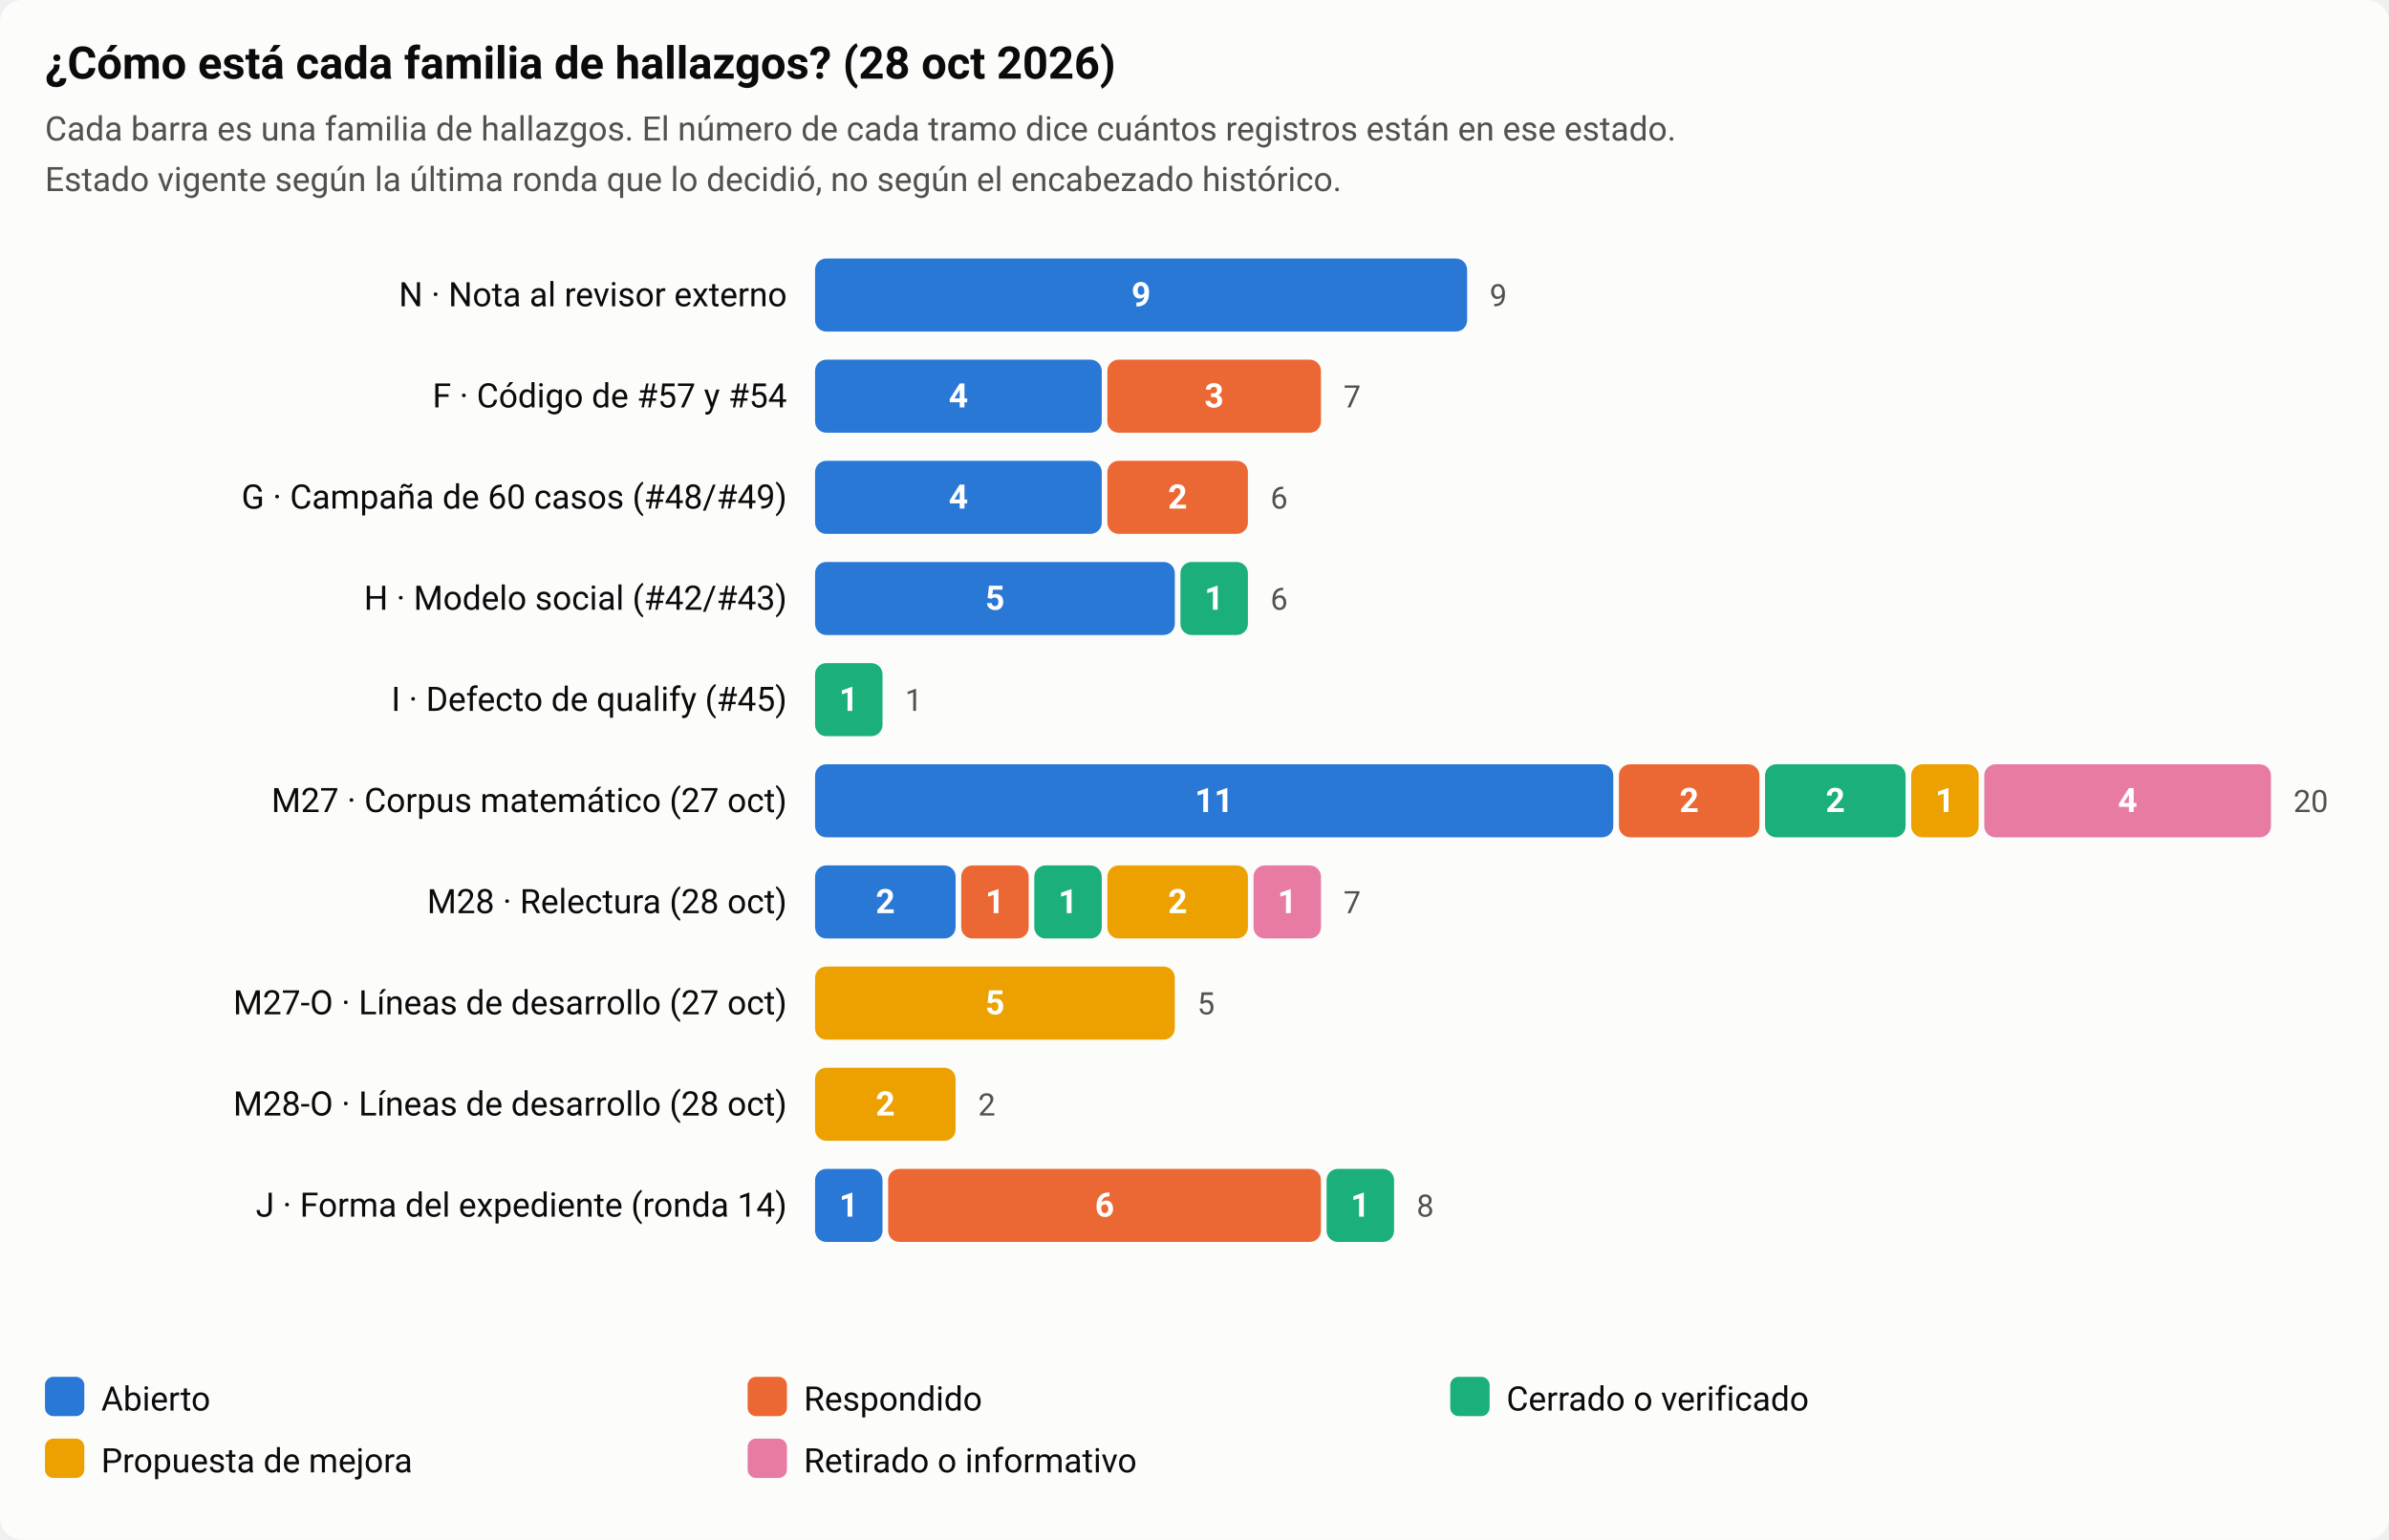
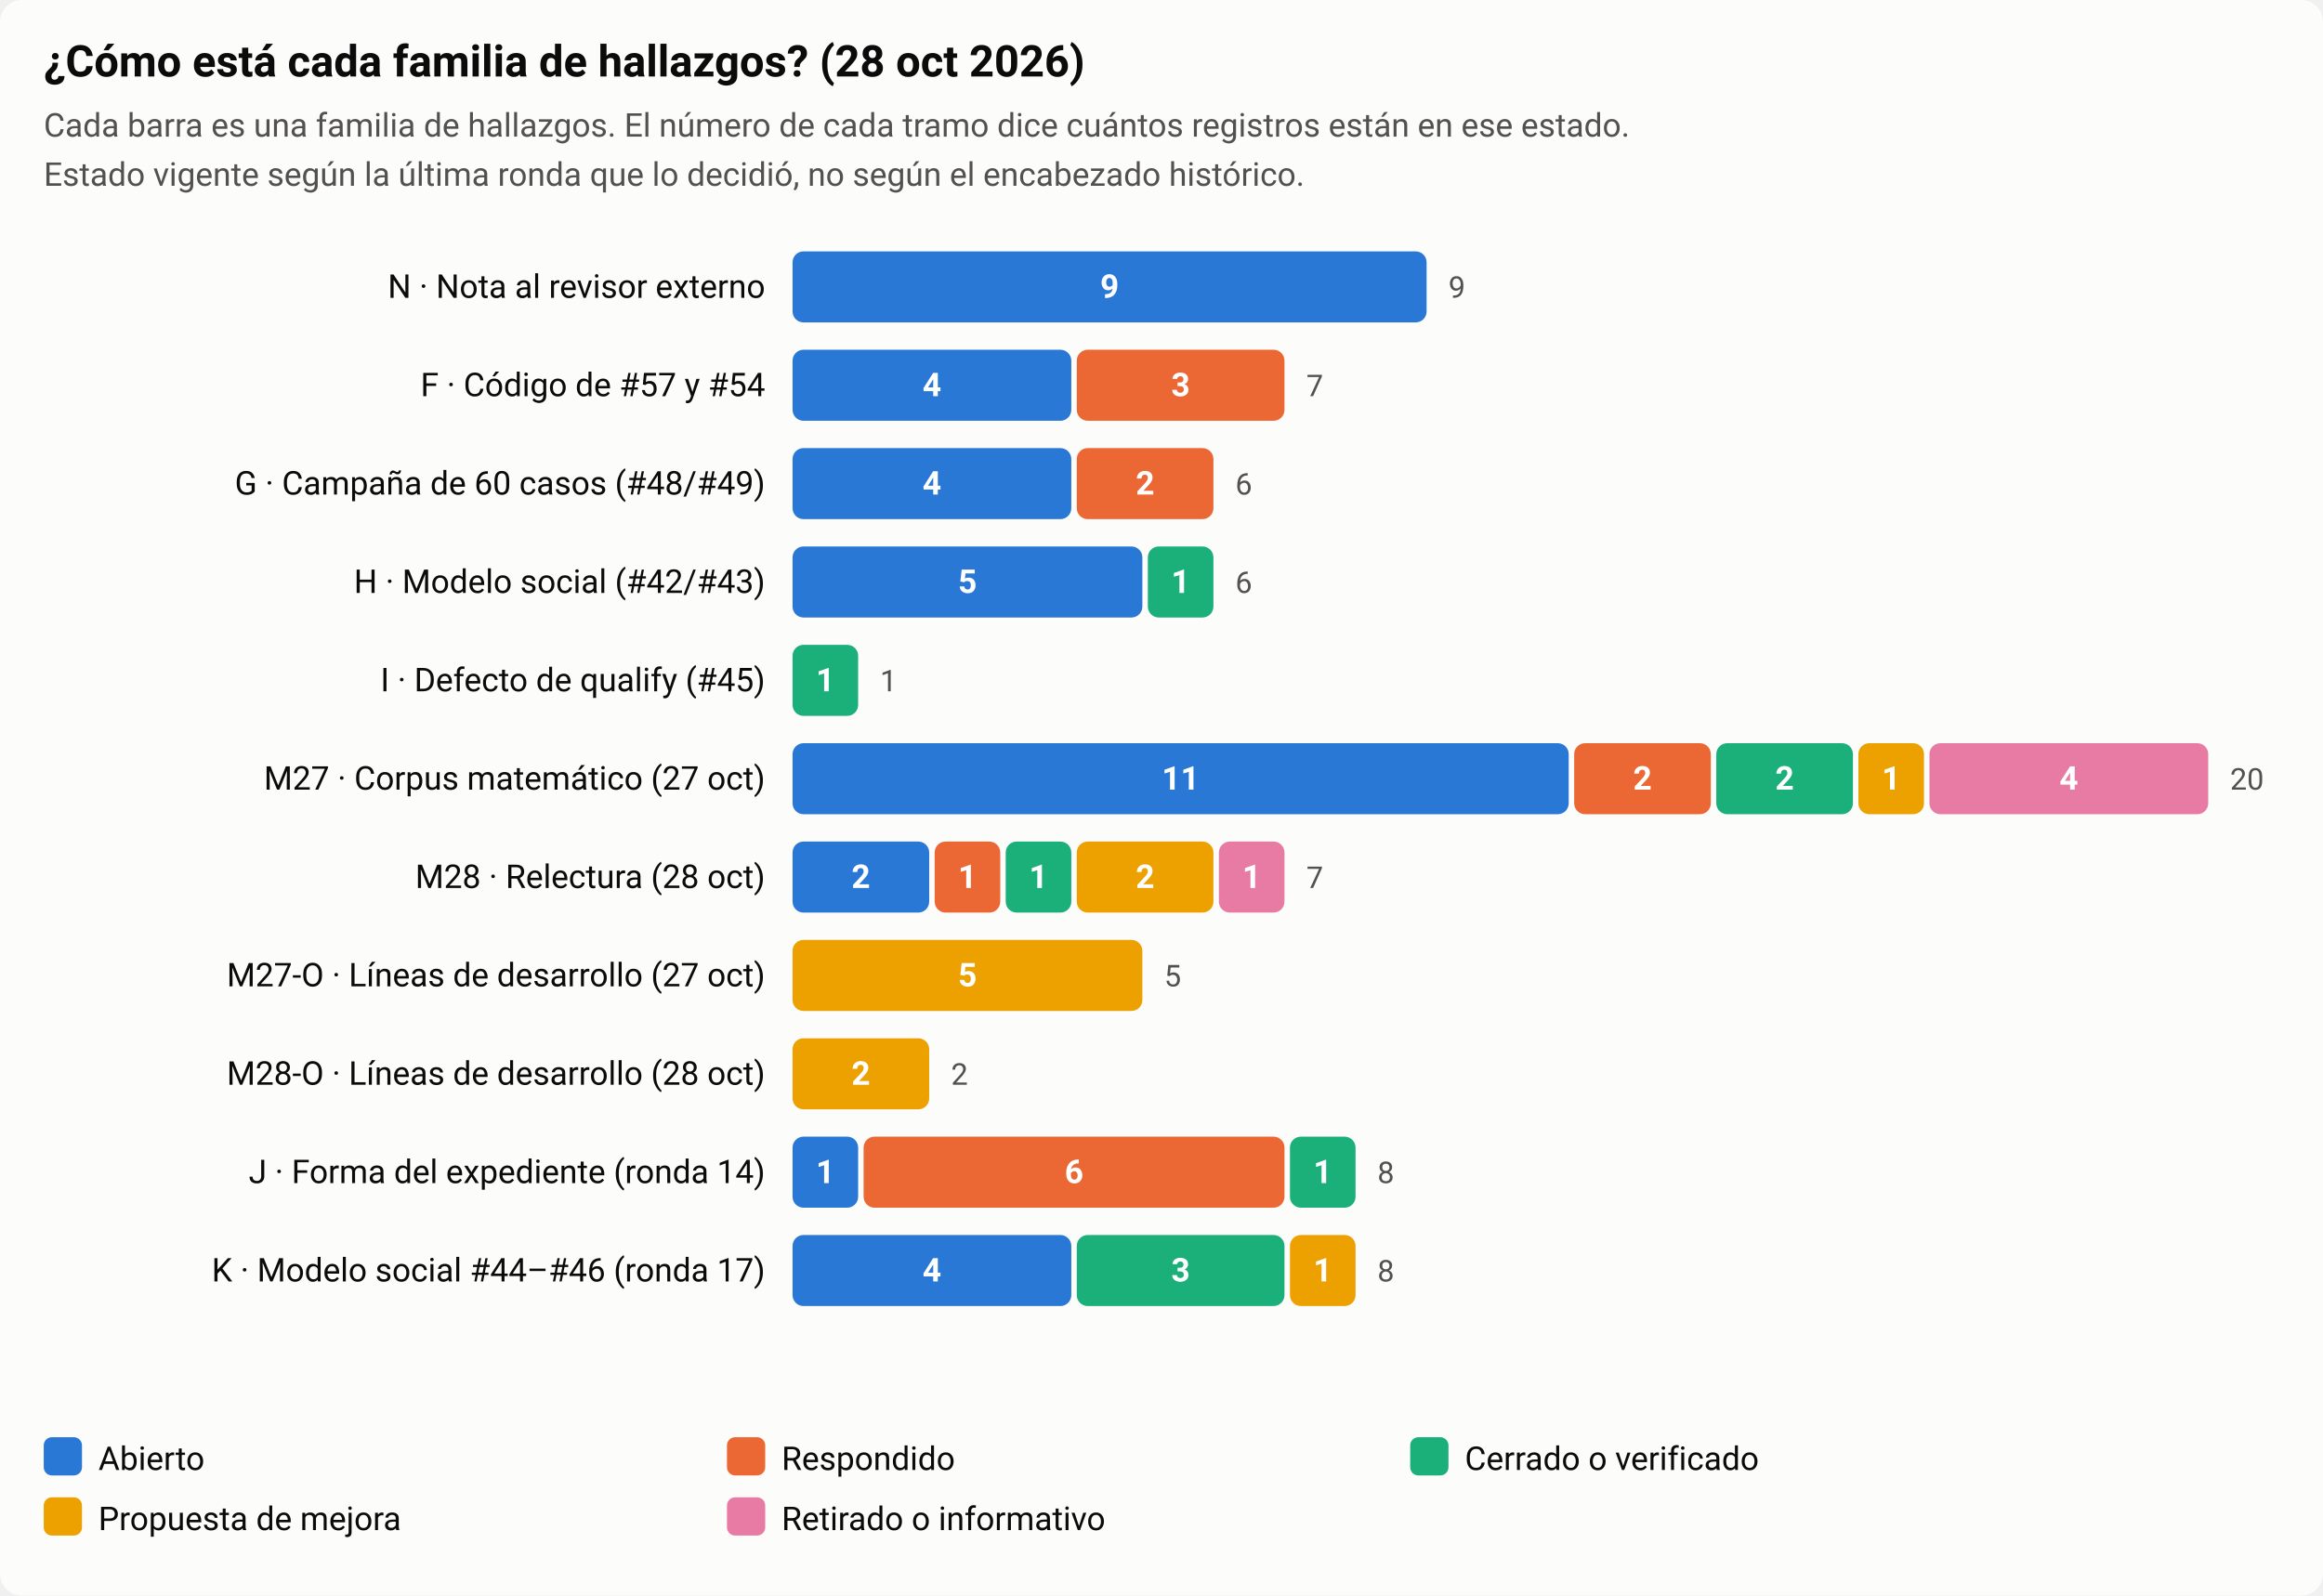
- <svg xmlns="http://www.w3.org/2000/svg" viewBox="0 0 850 548" width="850" height="548" role="img" aria-label="Estado de los 71 registros de la auditoría por familia">
+ <svg xmlns="http://www.w3.org/2000/svg" viewBox="0 0 850 584" width="850" height="584" role="img" aria-label="Estado de los 79 registros de la auditoría por familia">
  <style>
  .ink{fill:#0b0b0b}.ink2{fill:#52514e}.bg{fill:#fcfcfb}.grid{stroke:#e4e3df}
  .s0{fill:#2a78d6}.s1{fill:#eb6834}.s2{fill:#1baf7a}.s3{fill:#eda100}.s4{fill:#e87ba4}
  .a0{fill:#2a78d6}.a1{fill:#eb6834}.a0s{stroke:#2a78d6}.a1s{stroke:#eb6834}
  text{font-family:system-ui,-apple-system,Segoe UI,Roboto,sans-serif}
  @media (prefers-color-scheme: dark){
    .ink{fill:#f0efec}.ink2{fill:#c3c2b7}.bg{fill:#1a1a19}.grid{stroke:#383835}
    .s0{fill:#3987e5}.s1{fill:#d95926}.s2{fill:#199e70}.s3{fill:#c98500}.s4{fill:#d55181}
    .a0{fill:#3987e5}.a1{fill:#d95926}.a0s{stroke:#3987e5}.a1s{stroke:#d95926}
  }
</style>
-   <rect class="bg" width="850" height="548" rx="8" />
+   <rect class="bg" width="850" height="584" rx="8" />
  <text class="ink" x="16" y="28" font-size="16" font-weight="600">¿Cómo está cada familia de hallazgos? (28 oct 2026)</text>
  <text class="ink2" x="16" y="50" font-size="12">Cada barra es una familia de hallazgos. El número de cada tramo dice cuántos registros están en ese estado.</text>
  <text class="ink2" x="16" y="68" font-size="12">Estado vigente según la última ronda que lo decidió, no según el encabezado histórico.</text>
  <text class="ink" x="280" y="109" font-size="12" text-anchor="end">N · Nota al revisor externo</text>
  <rect class="s0" x="290" y="92" width="232" height="26" rx="4" />
  <text x="406.0" y="109" font-size="12" font-weight="600" text-anchor="middle" fill="#fff">9</text>
  <text class="ink2" x="530" y="109" font-size="11">9</text>
  <text class="ink" x="280" y="145" font-size="12" text-anchor="end">F · Código de #57 y #54</text>
  <rect class="s0" x="290" y="128" width="102" height="26" rx="4" />
  <text x="341.0" y="145" font-size="12" font-weight="600" text-anchor="middle" fill="#fff">4</text>
  <rect class="s1" x="394" y="128" width="76" height="26" rx="4" />
  <text x="432.0" y="145" font-size="12" font-weight="600" text-anchor="middle" fill="#fff">3</text>
  <text class="ink2" x="478" y="145" font-size="11">7</text>
  <text class="ink" x="280" y="181" font-size="12" text-anchor="end">G · Campaña de 60 casos (#48/#49)</text>
  <rect class="s0" x="290" y="164" width="102" height="26" rx="4" />
  <text x="341.0" y="181" font-size="12" font-weight="600" text-anchor="middle" fill="#fff">4</text>
  <rect class="s1" x="394" y="164" width="50" height="26" rx="4" />
  <text x="419.0" y="181" font-size="12" font-weight="600" text-anchor="middle" fill="#fff">2</text>
  <text class="ink2" x="452" y="181" font-size="11">6</text>
  <text class="ink" x="280" y="217" font-size="12" text-anchor="end">H · Modelo social (#42/#43)</text>
  <rect class="s0" x="290" y="200" width="128" height="26" rx="4" />
  <text x="354.0" y="217" font-size="12" font-weight="600" text-anchor="middle" fill="#fff">5</text>
  <rect class="s2" x="420" y="200" width="24" height="26" rx="4" />
  <text x="432.0" y="217" font-size="12" font-weight="600" text-anchor="middle" fill="#fff">1</text>
  <text class="ink2" x="452" y="217" font-size="11">6</text>
  <text class="ink" x="280" y="253" font-size="12" text-anchor="end">I · Defecto de qualify (#45)</text>
  <rect class="s2" x="290" y="236" width="24" height="26" rx="4" />
  <text x="302.0" y="253" font-size="12" font-weight="600" text-anchor="middle" fill="#fff">1</text>
  <text class="ink2" x="322" y="253" font-size="11">1</text>
  <text class="ink" x="280" y="289" font-size="12" text-anchor="end">M27 · Corpus matemático (27 oct)</text>
  <rect class="s0" x="290" y="272" width="284" height="26" rx="4" />
  <text x="432.0" y="289" font-size="12" font-weight="600" text-anchor="middle" fill="#fff">11</text>
  <rect class="s1" x="576" y="272" width="50" height="26" rx="4" />
  <text x="601.0" y="289" font-size="12" font-weight="600" text-anchor="middle" fill="#fff">2</text>
  <rect class="s2" x="628" y="272" width="50" height="26" rx="4" />
  <text x="653.0" y="289" font-size="12" font-weight="600" text-anchor="middle" fill="#fff">2</text>
  <rect class="s3" x="680" y="272" width="24" height="26" rx="4" />
  <text x="692.0" y="289" font-size="12" font-weight="600" text-anchor="middle" fill="#fff">1</text>
  <rect class="s4" x="706" y="272" width="102" height="26" rx="4" />
  <text x="757.0" y="289" font-size="12" font-weight="600" text-anchor="middle" fill="#fff">4</text>
  <text class="ink2" x="816" y="289" font-size="11">20</text>
  <text class="ink" x="280" y="325" font-size="12" text-anchor="end">M28 · Relectura (28 oct)</text>
  <rect class="s0" x="290" y="308" width="50" height="26" rx="4" />
  <text x="315.0" y="325" font-size="12" font-weight="600" text-anchor="middle" fill="#fff">2</text>
  <rect class="s1" x="342" y="308" width="24" height="26" rx="4" />
  <text x="354.0" y="325" font-size="12" font-weight="600" text-anchor="middle" fill="#fff">1</text>
  <rect class="s2" x="368" y="308" width="24" height="26" rx="4" />
  <text x="380.0" y="325" font-size="12" font-weight="600" text-anchor="middle" fill="#fff">1</text>
  <rect class="s3" x="394" y="308" width="50" height="26" rx="4" />
  <text x="419.0" y="325" font-size="12" font-weight="600" text-anchor="middle" fill="#fff">2</text>
  <rect class="s4" x="446" y="308" width="24" height="26" rx="4" />
  <text x="458.0" y="325" font-size="12" font-weight="600" text-anchor="middle" fill="#fff">1</text>
  <text class="ink2" x="478" y="325" font-size="11">7</text>
  <text class="ink" x="280" y="361" font-size="12" text-anchor="end">M27-O · Líneas de desarrollo (27 oct)</text>
  <rect class="s3" x="290" y="344" width="128" height="26" rx="4" />
  <text x="354.0" y="361" font-size="12" font-weight="600" text-anchor="middle" fill="#fff">5</text>
  <text class="ink2" x="426" y="361" font-size="11">5</text>
  <text class="ink" x="280" y="397" font-size="12" text-anchor="end">M28-O · Líneas de desarrollo (28 oct)</text>
  <rect class="s3" x="290" y="380" width="50" height="26" rx="4" />
  <text x="315.0" y="397" font-size="12" font-weight="600" text-anchor="middle" fill="#fff">2</text>
  <text class="ink2" x="348" y="397" font-size="11">2</text>
  <text class="ink" x="280" y="433" font-size="12" text-anchor="end">J · Forma del expediente (ronda 14)</text>
  <rect class="s0" x="290" y="416" width="24" height="26" rx="4" />
  <text x="302.0" y="433" font-size="12" font-weight="600" text-anchor="middle" fill="#fff">1</text>
  <rect class="s1" x="316" y="416" width="154" height="26" rx="4" />
  <text x="393.0" y="433" font-size="12" font-weight="600" text-anchor="middle" fill="#fff">6</text>
  <rect class="s2" x="472" y="416" width="24" height="26" rx="4" />
  <text x="484.0" y="433" font-size="12" font-weight="600" text-anchor="middle" fill="#fff">1</text>
  <text class="ink2" x="504" y="433" font-size="11">8</text>
-   <rect class="s0" x="16" y="490" width="14" height="14" rx="3" />
-   <text class="ink" x="36" y="502" font-size="12">Abierto</text>
-   <rect class="s1" x="266" y="490" width="14" height="14" rx="3" />
-   <text class="ink" x="286" y="502" font-size="12">Respondido</text>
-   <rect class="s2" x="516" y="490" width="14" height="14" rx="3" />
-   <text class="ink" x="536" y="502" font-size="12">Cerrado o verificado</text>
-   <rect class="s3" x="16" y="512" width="14" height="14" rx="3" />
-   <text class="ink" x="36" y="524" font-size="12">Propuesta de mejora</text>
-   <rect class="s4" x="266" y="512" width="14" height="14" rx="3" />
-   <text class="ink" x="286" y="524" font-size="12">Retirado o informativo</text>
+   <text class="ink" x="280" y="469" font-size="12" text-anchor="end">K · Modelo social #44–#46 (ronda 17)</text>
+   <rect class="s0" x="290" y="452" width="102" height="26" rx="4" />
+   <text x="341.0" y="469" font-size="12" font-weight="600" text-anchor="middle" fill="#fff">4</text>
+   <rect class="s2" x="394" y="452" width="76" height="26" rx="4" />
+   <text x="432.0" y="469" font-size="12" font-weight="600" text-anchor="middle" fill="#fff">3</text>
+   <rect class="s3" x="472" y="452" width="24" height="26" rx="4" />
+   <text x="484.0" y="469" font-size="12" font-weight="600" text-anchor="middle" fill="#fff">1</text>
+   <text class="ink2" x="504" y="469" font-size="11">8</text>
+   <rect class="s0" x="16" y="526" width="14" height="14" rx="3" />
+   <text class="ink" x="36" y="538" font-size="12">Abierto</text>
+   <rect class="s1" x="266" y="526" width="14" height="14" rx="3" />
+   <text class="ink" x="286" y="538" font-size="12">Respondido</text>
+   <rect class="s2" x="516" y="526" width="14" height="14" rx="3" />
+   <text class="ink" x="536" y="538" font-size="12">Cerrado o verificado</text>
+   <rect class="s3" x="16" y="548" width="14" height="14" rx="3" />
+   <text class="ink" x="36" y="560" font-size="12">Propuesta de mejora</text>
+   <rect class="s4" x="266" y="548" width="14" height="14" rx="3" />
+   <text class="ink" x="286" y="560" font-size="12">Retirado o informativo</text>
</svg>
